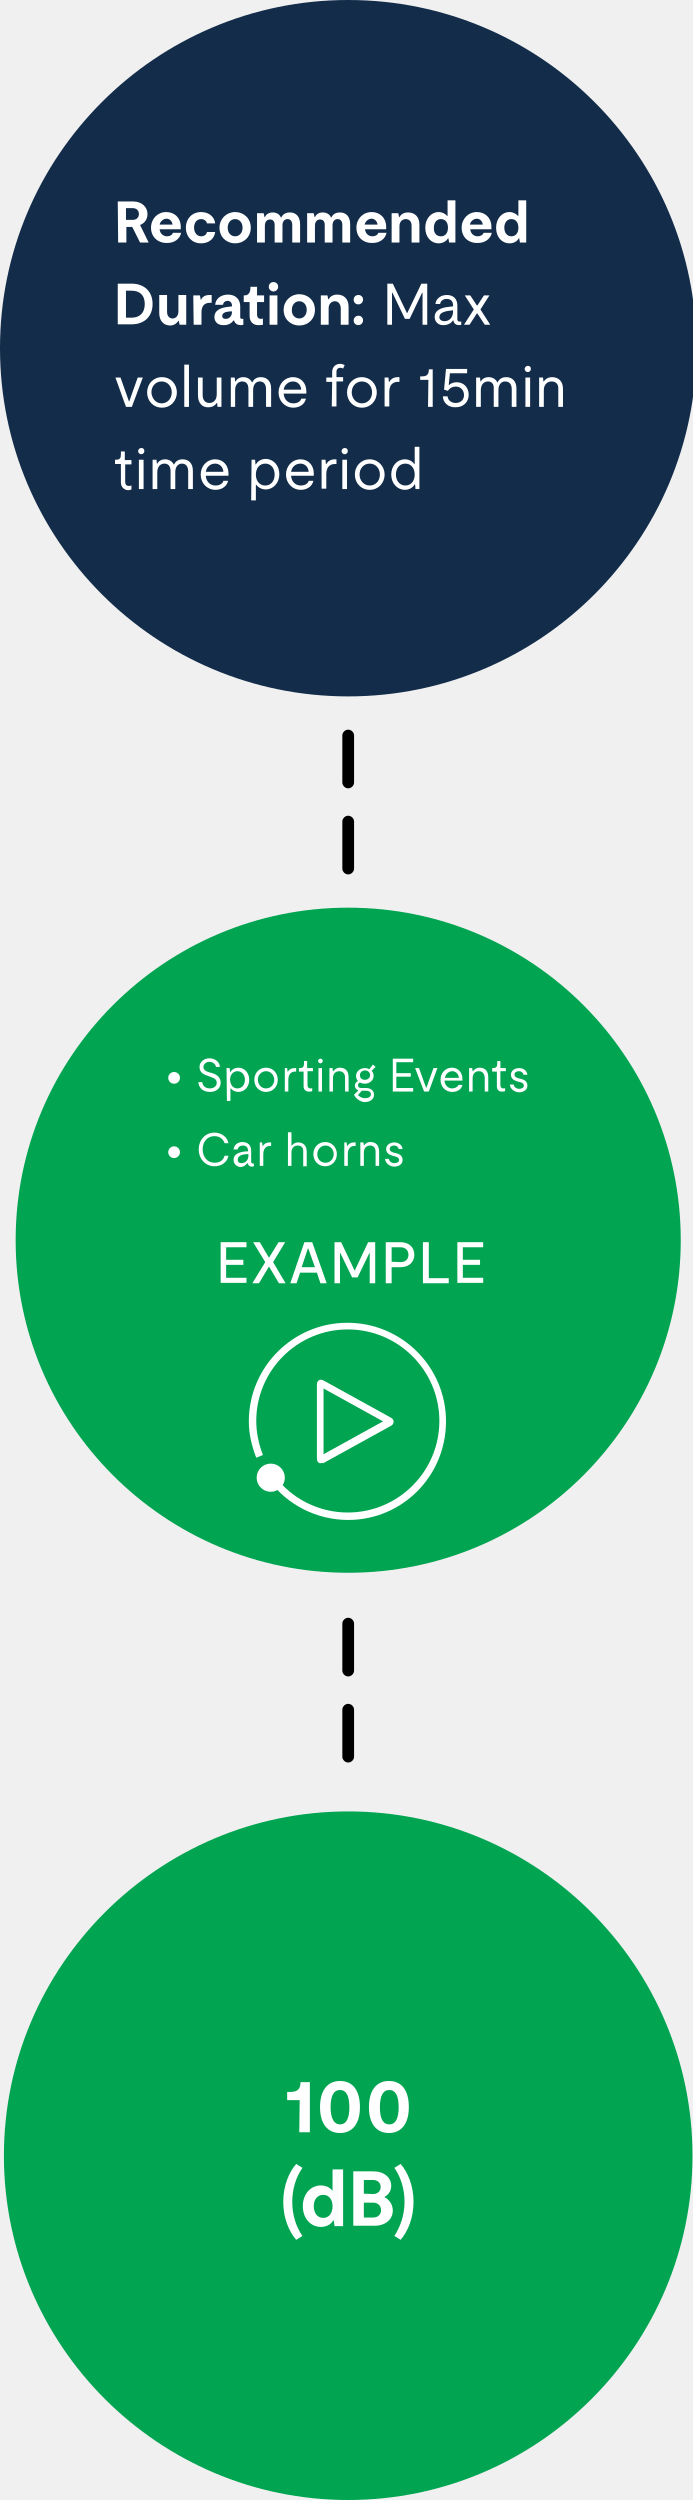
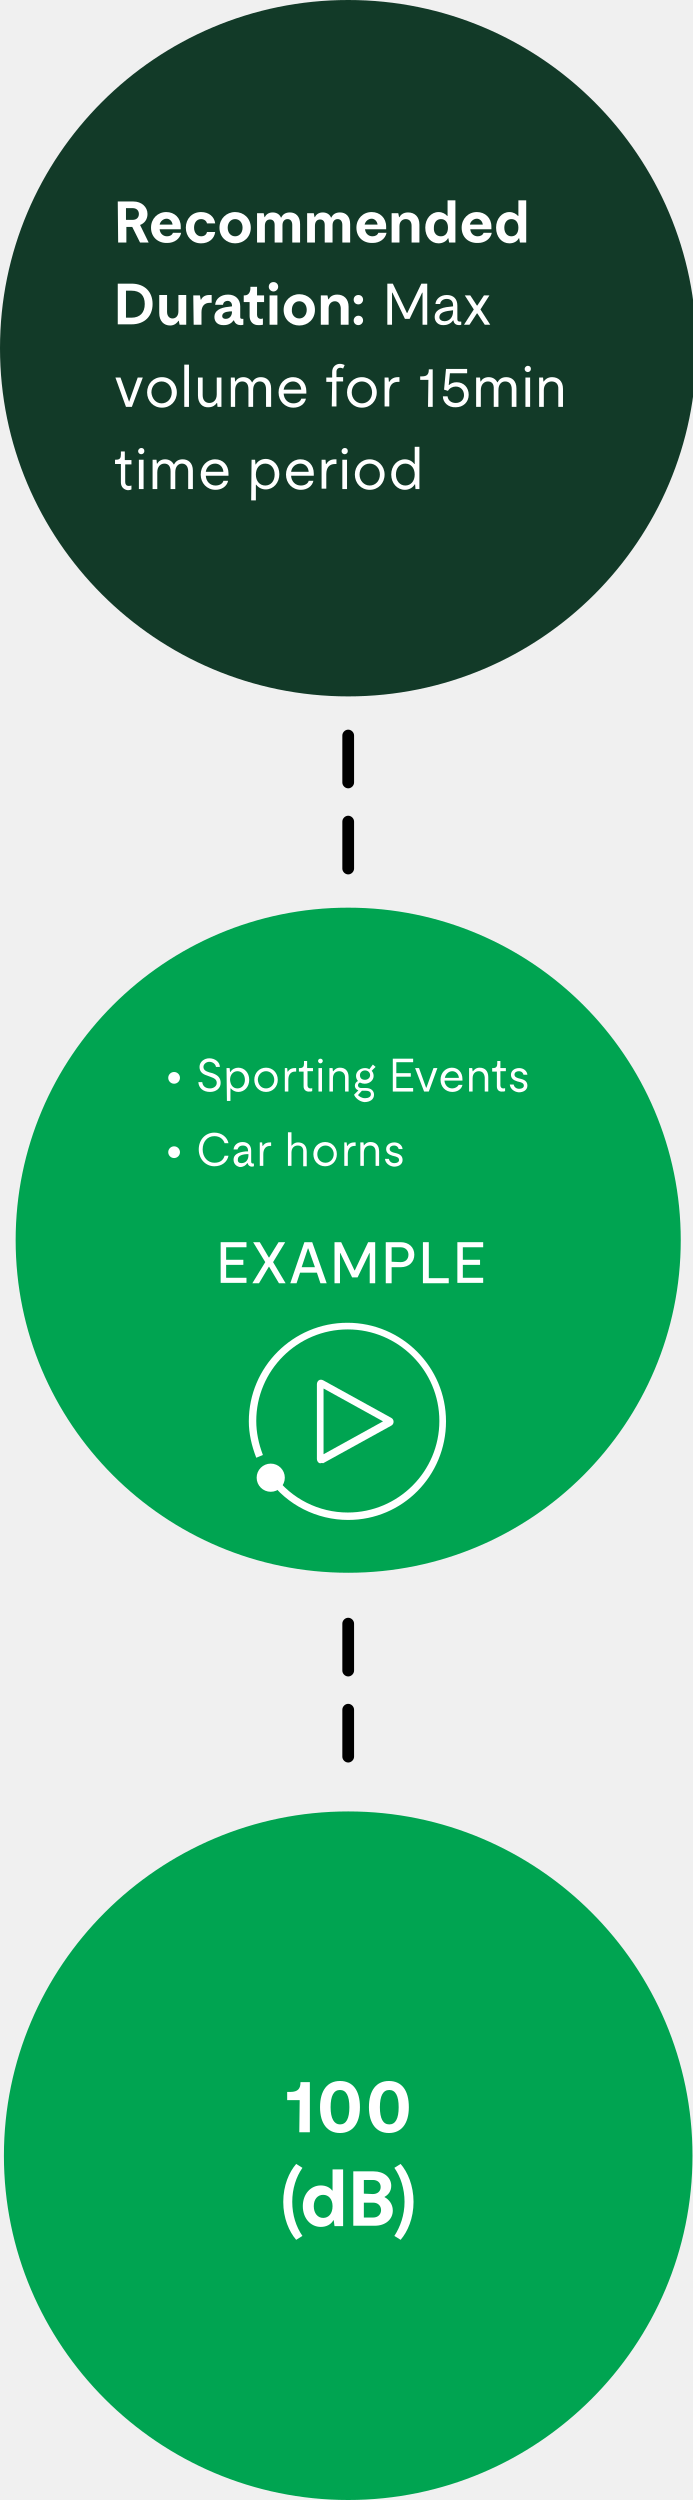
<svg xmlns="http://www.w3.org/2000/svg" version="1.1" x="0px" y="0px" viewBox="0 0 177 639" style="enable-background:new 0 0 177 639;" xml:space="preserve">
  <style type="text/css">
	.st0{fill:#00A451;}
	.st1{fill:none;}
	.st2{enable-background:new    ;}
	.st3{fill:#FFFFFF;}
- 	.st4{fill:#122C49;}
+ 	.st4{fill:#123A28;}
</style>
  <g id="Layer_2">
    <circle class="st0" cx="89.3" cy="551" r="86.2" />
  </g>
  <g id="Working_File">
    <g id="Group_187">
      <g id="Ellipse_6">
        <g>
          <circle class="st1" cx="89" cy="551" r="88" />
        </g>
        <g>
          <path class="st0" d="M89,639c-48.5,0-88-39.5-88-88s39.5-88,88-88s88,39.5,88,88S137.5,639,89,639z M89,466      c-46.9,0-85,38.1-85,85s38.1,85,85,85s85-38.1,85-85S135.9,466,89,466z" />
        </g>
      </g>
      <g id="Ellipse_48">
        <circle class="st0" cx="89" cy="317" r="85" />
      </g>
      <g id="Line_166">
        <path d="M89,450.5c-0.8,0-1.5-0.7-1.5-1.5v-12c0-0.8,0.7-1.5,1.5-1.5s1.5,0.7,1.5,1.5v12C90.5,449.8,89.8,450.5,89,450.5z" />
      </g>
      <g id="Line_172">
        <path d="M89,428.5c-0.8,0-1.5-0.7-1.5-1.5v-12c0-0.8,0.7-1.5,1.5-1.5s1.5,0.7,1.5,1.5v12C90.5,427.8,89.8,428.5,89,428.5z" />
      </g>
      <g id="Line_146">
        <path d="M89,201.5c-0.8,0-1.5-0.7-1.5-1.5v-12c0-0.8,0.7-1.5,1.5-1.5s1.5,0.7,1.5,1.5v12C90.5,200.8,89.8,201.5,89,201.5z" />
      </g>
      <g id="Line_147">
        <path d="M89,223.5c-0.8,0-1.5-0.7-1.5-1.5v-12c0-0.8,0.7-1.5,1.5-1.5s1.5,0.7,1.5,1.5v12C90.5,222.8,89.8,223.5,89,223.5z" />
      </g>
      <g id="Group_100">
        <g id="Group_34">
          <g id="Group_28">
            <g id="Car_horns">
              <g class="st2">
                <path class="st3" d="M50.8,293.8c0-2.5,1.7-4.3,4-4.3c1.9,0,3.3,1.2,3.6,2.7h-1c-0.3-1-1.2-1.8-2.6-1.8c-1.8,0-3,1.4-3,3.4         s1.3,3.4,3,3.4c1.5,0,2.3-0.7,2.6-1.8h1c-0.3,1.6-1.7,2.7-3.6,2.7C52.6,298.1,50.8,296.3,50.8,293.8z" />
              </g>
              <g class="st2">
                <path class="st3" d="M59.7,296.4c0-1.2,1-1.9,3.1-2.1h0.6v-0.2c0-0.8-0.5-1.3-1.3-1.3s-1.2,0.4-1.4,1h-1         c0.1-1.1,1-1.9,2.3-1.9s2.2,0.8,2.2,2.2v2.8c0,0.4,0.2,0.5,0.5,0.5c0,0,0.1,0,0.2,0v0.7c-0.1,0-0.3,0.1-0.5,0.1         c-0.5,0-1-0.3-1.1-0.9l0,0h-0.1c-0.4,0.6-1,1-1.9,1C60.4,298.1,59.7,297.5,59.7,296.4z M61.7,297.3c1.1,0,1.8-0.8,1.8-2V295         H63c-1.5,0.1-2.2,0.6-2.2,1.3C60.7,297,61.1,297.3,61.7,297.3z" />
              </g>
              <g class="st2">
                <path class="st3" d="M66.2,292H67l0.1,0.9h0.1c0.2-0.4,0.7-0.9,1.8-0.9c0.1,0,0.2,0,0.3,0v0.9c-0.2,0-0.2,0-0.3,0         c-1,0-1.7,0.7-1.7,2.1v3h-0.9v-6H66.2z" />
                <path class="st3" d="M76.1,292.8c-0.8,0-1.6,0.5-1.6,1.8v3.4h-0.9v-8.6h0.9v3.4h0.1c0.2-0.3,0.7-0.8,1.6-0.8         c1.3,0,2.2,0.8,2.2,2.4v3.7h-0.9v-3.6C77.6,293.3,77,292.8,76.1,292.8z" />
                <path class="st3" d="M80.1,295c0-1.8,1.3-3.1,3-3.1s3,1.3,3,3.1c0,1.8-1.3,3.1-3,3.1S80.1,296.8,80.1,295z M83.2,297.2         c1.2,0,2.1-1,2.1-2.2s-0.9-2.2-2.1-2.2s-2.1,1-2.1,2.2C81.1,296.3,82,297.2,83.2,297.2z" />
                <path class="st3" d="M87.8,292h0.8l0.1,0.9h0.1c0.2-0.4,0.7-0.9,1.8-0.9c0.1,0,0.2,0,0.3,0v0.9c-0.2,0-0.2,0-0.3,0         c-1,0-1.7,0.7-1.7,2.1v3H88v-6H87.8z" />
              </g>
              <g class="st2">
                <path class="st3" d="M94.6,292.8c-0.8,0-1.6,0.5-1.6,1.8v3.4h-0.9v-6h0.8l0.1,0.8l0,0c0.3-0.4,0.8-0.9,1.7-0.9         c1.3,0,2.2,0.8,2.2,2.4v3.7H96v-3.6C96,293.3,95.4,292.8,94.6,292.8z" />
              </g>
              <g class="st2">
                <path class="st3" d="M98.4,296.2h1c0.1,0.6,0.6,1.1,1.4,1.1c0.7,0,1.2-0.3,1.2-0.8s-0.3-0.7-0.9-0.9l-0.8-0.2         c-1-0.3-1.6-0.8-1.6-1.7c0-1,0.9-1.7,2.1-1.7c1.1,0,2,0.7,2.1,1.7h-1c-0.1-0.5-0.5-0.9-1.2-0.9c-0.6,0-1.1,0.3-1.1,0.9         c0,0.4,0.3,0.7,1,0.9l0.8,0.2c1.1,0.3,1.5,0.9,1.5,1.7c0,1.1-1,1.7-2.2,1.7C99.5,298.1,98.5,297.3,98.4,296.2z" />
              </g>
            </g>
            <g id="Ellipse_14">
              <circle class="st3" cx="44.5" cy="294.5" r="1.5" />
            </g>
          </g>
          <g id="Group_27">
            <g id="Sporting_Events">
              <g class="st2">
                <path class="st3" d="M50.7,276.6h1c0.1,1,0.8,1.6,2,1.6c0.8,0,1.7-0.5,1.7-1.4c0-0.8-0.5-1.2-1.7-1.6l-0.8-0.3         c-1.3-0.4-1.9-1.1-1.9-2.2c0-1.3,1.2-2.2,2.5-2.2c1.5,0,2.7,1,2.7,2.2h-1c-0.1-0.7-0.8-1.3-1.7-1.3c-0.8,0-1.5,0.6-1.5,1.3         c0,0.7,0.5,1.1,1.5,1.4l0.8,0.2c1.4,0.5,2.1,1.2,2.1,2.5c0,1.4-1.2,2.3-2.7,2.3C51.9,279.1,50.8,278.1,50.7,276.6z" />
              </g>
              <g class="st2">
                <path class="st3" d="M57.9,273h0.8l0.1,1h0.1c0.4-0.7,1.2-1.1,2-1.1c1.6,0,2.8,1.3,2.8,3.1s-1.2,3.1-2.8,3.1         c-0.8,0-1.5-0.4-1.9-0.9h-0.1v3.2H58L57.9,273L57.9,273z M60.7,278.2c1.1,0,1.9-0.9,1.9-2.2c0-1.3-0.8-2.2-1.9-2.2         c-1.1,0-1.9,0.9-1.9,2.2C58.9,277.4,59.6,278.2,60.7,278.2z" />
              </g>
              <g class="st2">
                <path class="st3" d="M65,276c0-1.8,1.3-3.1,3-3.1s3,1.3,3,3.1c0,1.8-1.3,3.1-3,3.1S65,277.8,65,276z M68,278.2         c1.2,0,2.1-1,2.1-2.2s-0.9-2.2-2.1-2.2s-2.1,1-2.1,2.2C66,277.3,66.8,278.2,68,278.2z" />
              </g>
              <g class="st2">
                <path class="st3" d="M72.6,273h0.8l0.1,0.9h0.1c0.2-0.4,0.7-0.9,1.8-0.9c0.1,0,0.2,0,0.3,0v0.9c-0.2,0-0.2,0-0.3,0         c-1,0-1.7,0.7-1.7,2.1v3h-0.9v-6H72.6z" />
              </g>
              <g class="st2">
                <path class="st3" d="M77.6,277.7v-3.8h-1.2V273h0.3c0.7,0,1-0.4,1-1.1v-0.7h0.8v1.8H80v0.8h-1.4v3.6c0,0.5,0.3,0.8,0.7,0.8         c0.2,0,0.4,0,0.5-0.1v0.8c-0.2,0.1-0.4,0.1-0.7,0.1C78.3,279.1,77.6,278.6,77.6,277.7z" />
              </g>
              <g class="st2">
                <path class="st3" d="M81.9,270.6c0.4,0,0.6,0.3,0.6,0.6s-0.3,0.6-0.6,0.6s-0.6-0.3-0.6-0.6S81.5,270.6,81.9,270.6z M81.4,273         h0.9v6h-0.9V273z" />
              </g>
              <g class="st2">
                <path class="st3" d="M86.7,273.8c-0.8,0-1.6,0.5-1.6,1.8v3.4h-0.9v-6H85l0.1,0.8h0.1c0.3-0.4,0.8-0.9,1.7-0.9         c1.3,0,2.2,0.8,2.2,2.4v3.7h-0.9v-3.6C88.2,274.3,87.5,273.8,86.7,273.8z" />
              </g>
              <g class="st2">
                <path class="st3" d="M90.5,279.8l1.1-1.1c-0.6-0.2-0.9-0.7-0.9-1.2c0-0.6,0.4-1,0.8-1.2c-0.3-0.3-0.5-0.8-0.5-1.3         c0-1.1,1-2,2.3-2c0.4,0,0.8,0.1,1.1,0.3l0.9-1.2l0.7,0.6l-1,1c0.3,0.3,0.5,0.8,0.5,1.3c0,1.1-1,2-2.3,2         c-0.4,0-0.8-0.1-1.2-0.3c-0.3,0.1-0.5,0.4-0.5,0.7c0,0.4,0.3,0.7,0.8,0.7h1.3c1.2,0,2,0.7,2,1.7c0,1.2-1,1.9-2.5,1.9         C91.6,281.5,90.7,280.4,90.5,279.8z M93.3,280.7c0.8,0,1.5-0.3,1.5-1c0-0.6-0.5-0.9-1.2-0.9h-1.1l-1,1.1         C91.8,280.2,92.4,280.7,93.3,280.7z M93.3,276c0.7,0,1.3-0.5,1.3-1.2s-0.6-1.2-1.3-1.2c-0.7,0-1.3,0.5-1.3,1.2         C92,275.6,92.5,276,93.3,276z" />
              </g>
              <g class="st2">
                <path class="st3" d="M100.4,270.6h5.2v0.9h-4.3v2.8h3.7v0.9h-3.7v2.9h4.3v0.9h-5.2V270.6z" />
              </g>
              <g class="st2">
                <path class="st3" d="M106.1,273h1l1.8,5h0.1l1.8-5h1l-2.2,6h-1.2L106.1,273z" />
              </g>
              <g class="st2">
                <path class="st3" d="M112.6,276c0-1.8,1.3-3.1,2.9-3.1s2.7,1.2,2.7,2.9c0,0.1,0,0.3,0,0.4h-4.6c0.1,1.2,0.9,2,2,2         c0.7,0,1.4-0.4,1.6-0.9h1c-0.2,1.1-1.3,1.8-2.6,1.8C113.9,279.1,112.6,277.8,112.6,276z M117.3,275.5c-0.1-1-0.8-1.7-1.7-1.7         c-0.9,0-1.7,0.7-1.9,1.7H117.3z" />
              </g>
              <g class="st2">
                <path class="st3" d="M122.4,273.8c-0.8,0-1.6,0.5-1.6,1.8v3.4h-0.9v-6h0.8l0.1,0.8h0.1c0.3-0.4,0.8-0.9,1.7-0.9         c1.3,0,2.2,0.8,2.2,2.4v3.7h-0.9v-3.6C123.8,274.3,123.2,273.8,122.4,273.8z" />
              </g>
              <g class="st2">
                <path class="st3" d="M127,277.7v-3.8h-1.2V273h0.3c0.7,0,1-0.4,1-1.1v-0.7h0.8v1.8h1.4v0.8h-1.4v3.6c0,0.5,0.3,0.8,0.7,0.8         c0.2,0,0.4,0,0.5-0.1v0.8c-0.2,0.1-0.4,0.1-0.7,0.1C127.6,279.1,127,278.6,127,277.7z" />
                <path class="st3" d="M130.3,277.2h1c0.1,0.6,0.6,1.1,1.4,1.1c0.7,0,1.2-0.3,1.2-0.8s-0.3-0.7-0.9-0.9l-0.8-0.2         c-1-0.3-1.6-0.8-1.6-1.7c0-1,0.9-1.7,2.1-1.7c1.1,0,2,0.7,2.1,1.7h-1c-0.1-0.5-0.5-0.9-1.2-0.9c-0.6,0-1.1,0.3-1.1,0.9         c0,0.4,0.3,0.7,1,0.9l0.8,0.2c1.1,0.3,1.5,0.9,1.5,1.7c0,1.1-1,1.7-2.2,1.7C131.4,279.1,130.4,278.3,130.3,277.2z" />
              </g>
            </g>
            <g id="Ellipse_14-2">
              <circle class="st3" cx="44.5" cy="275.5" r="1.5" />
            </g>
          </g>
        </g>
      </g>
      <g id="Group_98">
        <g id="Ellipse_18">
          <circle class="st4" cx="89" cy="89" r="89" />
        </g>
        <g id="Recommended_Duration:_Max_volume_for_15min_time_period">
          <g class="st2">
            <path class="st3" d="M30.1,51.5h4c2.1,0,3.6,1.4,3.6,3.2c0,1.4-0.8,2.4-1.9,2.8L38,62h-2.2l-2-4h-1.5v4h-2.1L30.1,51.5       L30.1,51.5z M33.9,56.2c1,0,1.6-0.6,1.6-1.5s-0.6-1.5-1.6-1.5h-1.7v3H33.9z" />
          </g>
          <g class="st2">
            <path class="st3" d="M38.6,58.2c0-2.3,1.7-4,3.9-4c2.1,0,3.7,1.5,3.7,3.7c0,0.2,0,0.4,0,0.7h-5.4c0.1,1.1,0.9,1.8,1.9,1.8       c0.7,0,1.3-0.3,1.5-0.9h2.1c-0.3,1.6-1.8,2.6-3.5,2.6C40.4,62.2,38.6,60.6,38.6,58.2z M44.1,57.4c-0.1-0.9-0.8-1.5-1.5-1.5       c-0.8,0-1.6,0.6-1.8,1.5H44.1z" />
          </g>
          <g class="st2">
            <path class="st3" d="M47.5,58.2c0-2.3,1.6-4,3.9-4c2,0,3.4,1.2,3.6,2.9h-2.1c-0.1-0.6-0.7-1.1-1.5-1.1c-1.1,0-1.8,0.9-1.8,2.2       s0.8,2.2,1.8,2.2c0.9,0,1.4-0.5,1.5-1.1H55c-0.2,1.7-1.6,2.9-3.6,2.9C49.1,62.2,47.5,60.5,47.5,58.2z" />
          </g>
          <g class="st2">
            <path class="st3" d="M56.1,58.2c0-2.3,1.8-4,4-4s4,1.6,4,4s-1.8,4-4,4S56.1,60.6,56.1,58.2z M60.1,60.4c1.1,0,1.9-0.9,1.9-2.2       S61.2,56,60.1,56c-1.1,0-1.9,0.9-1.9,2.2C58.2,59.5,59,60.4,60.1,60.4z" />
            <path class="st3" d="M69,56.1c-0.7,0-1.3,0.5-1.3,1.6V62h-2v-7.5h1.7l0.2,1h0.1c0.3-0.7,1-1.2,2-1.2s1.8,0.5,2.1,1.3h0.1       c0.4-0.9,1.2-1.3,2.2-1.3c1.5,0,2.6,1,2.6,3V62h-2v-4.5c0-1-0.5-1.5-1.2-1.5s-1.3,0.5-1.3,1.6V62h-2v-4.5       C70.2,56.5,69.7,56.1,69,56.1z" />
            <path class="st3" d="M81.8,56.1c-0.7,0-1.3,0.5-1.3,1.6V62h-2v-7.5h1.7l0.2,1h0.1c0.3-0.7,1-1.2,2-1.2s1.8,0.5,2.1,1.3h0.1       c0.4-0.9,1.2-1.3,2.2-1.3c1.5,0,2.6,1,2.6,3V62h-2v-4.5c0-1-0.5-1.5-1.2-1.5S85,56.5,85,57.6V62h-2v-4.5       C83,56.5,82.5,56.1,81.8,56.1z" />
            <path class="st3" d="M91.1,58.2c0-2.3,1.7-4,3.9-4c2.1,0,3.7,1.5,3.7,3.7c0,0.2,0,0.4,0,0.7h-5.4c0.1,1.1,0.9,1.8,1.9,1.8       c0.7,0,1.3-0.3,1.5-0.9h2.1c-0.3,1.6-1.8,2.6-3.5,2.6C92.8,62.2,91.1,60.6,91.1,58.2z M96.5,57.4c-0.1-0.9-0.8-1.5-1.5-1.5       c-0.8,0-1.6,0.6-1.8,1.5H96.5z" />
            <path class="st3" d="M103.7,56c-0.8,0-1.6,0.6-1.6,1.8V62h-2v-7.5h1.7l0.2,1h0.1c0.3-0.6,1-1.2,2.2-1.2c1.7,0,2.9,1.1,2.9,3.1       V62h-2v-4.3C105.2,56.6,104.6,56,103.7,56z" />
            <path class="st3" d="M114.8,62l-0.2-1.1h-0.1c-0.4,0.8-1.4,1.3-2.4,1.3c-1.9,0-3.4-1.6-3.4-4c0-2.3,1.5-4,3.4-4       c1,0,1.8,0.5,2.2,1h0.1v-4h2V62H114.8z M112.7,60.4c1.1,0,1.8-0.8,1.8-2.2s-0.7-2.2-1.8-2.2s-1.8,0.9-1.8,2.2       C110.8,59.6,111.6,60.4,112.7,60.4z" />
            <path class="st3" d="M118,58.2c0-2.3,1.7-4,3.9-4c2.1,0,3.7,1.5,3.7,3.7c0,0.2,0,0.4,0,0.7h-5.4c0.1,1.1,0.9,1.8,1.9,1.8       c0.7,0,1.3-0.3,1.5-0.9h2.1c-0.3,1.6-1.8,2.6-3.5,2.6C119.7,62.2,118,60.6,118,58.2z M123.4,57.4c-0.1-0.9-0.8-1.5-1.5-1.5       c-0.8,0-1.6,0.6-1.8,1.5H123.4z" />
            <path class="st3" d="M132.9,62l-0.2-1.1h-0.1c-0.4,0.8-1.3,1.3-2.4,1.3c-1.9,0-3.4-1.6-3.4-4c0-2.3,1.5-4,3.4-4       c1,0,1.8,0.5,2.2,1h0.1v-4h2V62H132.9z M130.7,60.4c1.1,0,1.8-0.8,1.8-2.2s-0.7-2.2-1.8-2.2s-1.8,0.9-1.8,2.2       C128.9,59.6,129.7,60.4,130.7,60.4z" />
          </g>
          <g class="st2">
            <path class="st3" d="M30.1,72.5h3.5c3.4,0,5.4,2.1,5.4,5.2s-2,5.2-5.4,5.2h-3.5C30.1,82.9,30.1,72.5,30.1,72.5z M33.6,81.2       c2.2,0,3.4-1.3,3.4-3.5s-1.2-3.4-3.4-3.4h-1.4v6.9H33.6z" />
          </g>
          <g class="st2">
            <path class="st3" d="M40.7,80v-4.6h2v4.3c0,1.1,0.6,1.7,1.4,1.7s1.5-0.6,1.5-1.8v-4.2h2V83h-1.7l-0.2-1h-0.1       c-0.3,0.5-1,1.2-2.1,1.2C41.9,83.2,40.7,82.1,40.7,80z" />
          </g>
          <g class="st2">
            <path class="st3" d="M49.4,75.5h1.7l0.2,1.1h0.1c0.3-0.7,1-1.2,2.1-1.2c0.2,0,0.4,0,0.6,0v2c-0.2,0-0.4,0-0.5,0       c-1.3,0-2.1,0.8-2.1,2.4V83h-2L49.4,75.5L49.4,75.5z" />
          </g>
          <g class="st2">
            <path class="st3" d="M54.8,81c0-1.5,1.3-2.4,3.8-2.6l0.7-0.1v-0.2c0-0.7-0.5-1.2-1.1-1.2s-1.1,0.3-1.2,1h-2       c0.1-1.5,1.4-2.6,3.3-2.6c1.9,0,3.1,1.2,3.1,3V81c0,0.4,0.1,0.5,0.6,0.5h0.2V83c-0.2,0.1-0.5,0.1-0.7,0.1       c-0.7,0-1.4-0.3-1.7-1.2h-0.1c-0.5,0.7-1.3,1.2-2.4,1.2C55.7,83.2,54.8,82.3,54.8,81z M57.7,81.5c1,0,1.6-0.8,1.6-1.8v-0.1       h-0.6c-1.3,0.1-1.9,0.5-1.9,1.2C56.8,81.3,57.2,81.5,57.7,81.5z" />
          </g>
          <g class="st2">
            <path class="st3" d="M63.8,80.8v-3.6h-1.5v-1.7h0.2c0.9,0,1.4-0.6,1.5-1.6v-0.6h1.7v2.2h1.8v1.7h-1.8v3.3c0,0.6,0.4,1,0.9,1       c0.2,0,0.4,0,0.6-0.1V83c-0.3,0.1-0.7,0.1-1,0.1C64.7,83.2,63.8,82.2,63.8,80.8z" />
          </g>
          <g class="st2">
            <path class="st3" d="M69.9,72.1c0.7,0,1.2,0.5,1.2,1.2s-0.6,1.2-1.2,1.2s-1.2-0.5-1.2-1.2C68.7,72.6,69.2,72.1,69.9,72.1z        M68.9,75.5h2V83h-2V75.5z" />
            <path class="st3" d="M72.5,79.2c0-2.3,1.8-4,4-4s4,1.6,4,4s-1.8,4-4,4S72.5,81.6,72.5,79.2z M76.5,81.4c1.1,0,1.9-0.9,1.9-2.2       c0-1.3-0.8-2.2-1.9-2.2s-1.9,0.9-1.9,2.2C74.5,80.5,75.4,81.4,76.5,81.4z" />
          </g>
          <g class="st2">
            <path class="st3" d="M85.6,77c-0.8,0-1.6,0.6-1.6,1.8V83h-2v-7.5h1.7l0.2,1H84c0.3-0.6,1-1.2,2.2-1.2c1.7,0,2.9,1.1,2.9,3.1V83       h-2v-4.3C87,77.6,86.4,77,85.6,77z" />
          </g>
          <g class="st2">
            <path class="st3" d="M91.6,75.4c0.7,0,1.2,0.5,1.2,1.2c0,0.6-0.5,1.2-1.2,1.2s-1.2-0.5-1.2-1.2S90.9,75.4,91.6,75.4z        M90.4,81.9c0-0.6,0.5-1.2,1.2-1.2s1.2,0.5,1.2,1.2c0,0.6-0.5,1.2-1.2,1.2S90.4,82.6,90.4,81.9z" />
          </g>
          <g class="st2">
            <path class="st3" d="M98.9,72.5h1.5L104,80h0.1l3.6-7.5h1.5V83H108v-8.2h-0.1l-3.2,6.7h-1.2l-3.2-6.7h-0.1V83H99V72.5H98.9z" />
          </g>
          <g class="st2">
            <path class="st3" d="M111.1,81c0-1.5,1.3-2.4,3.9-2.6l0.8-0.1V78c0-1-0.6-1.6-1.6-1.6c-0.9,0-1.6,0.5-1.7,1.3h-1.2       c0.1-1.3,1.3-2.3,2.9-2.3c1.7,0,2.7,1,2.7,2.7v3.5c0,0.5,0.3,0.6,0.7,0.6c0.1,0,0.1,0,0.3,0V83c-0.2,0.1-0.4,0.1-0.6,0.1       c-0.6,0-1.3-0.3-1.4-1.2l0,0h-0.1c-0.5,0.7-1.3,1.2-2.4,1.2C112.1,83.2,111.1,82.3,111.1,81z M113.6,82.1c1.3,0,2.2-1,2.2-2.5       v-0.3l-0.7,0.1c-1.9,0.2-2.8,0.7-2.8,1.7C112.3,81.7,112.9,82.1,113.6,82.1z" />
            <path class="st3" d="M121.1,79.1l-2.3-3.6h1.4l1.7,2.6h0.1l1.7-2.6h1.4l-2.3,3.6l2.5,3.9h-1.4l-1.9-2.9h-0.1L120,83h-1.4       L121.1,79.1z" />
          </g>
          <g class="st2">
            <path class="st3" d="M29.5,96.5h1.3l2.2,6.2l0,0l2.2-6.2h1.3l-2.8,7.5h-1.5L29.5,96.5z" />
          </g>
          <g class="st2">
            <path class="st3" d="M37.6,100.3c0-2.2,1.6-3.9,3.8-3.9s3.8,1.7,3.8,3.9c0,2.2-1.6,3.9-3.8,3.9S37.6,102.5,37.6,100.3z        M41.3,103.1c1.5,0,2.6-1.2,2.6-2.8c0-1.6-1.1-2.8-2.6-2.8s-2.6,1.2-2.6,2.8C38.8,101.8,39.8,103.1,41.3,103.1z" />
            <path class="st3" d="M47.1,93.2h1.2V104h-1.2V93.2z" />
            <path class="st3" d="M50.6,101.1v-4.6h1.2v4.5c0,1.4,0.8,2,1.7,2c1,0,1.9-0.7,1.9-2.2v-4.3h1.2v7.5h-1l-0.1-1h-0.1       c-0.3,0.5-1,1.1-2.1,1.1C51.8,104.2,50.6,103.1,50.6,101.1z" />
            <path class="st3" d="M61.9,97.5c-0.9,0-1.8,0.7-1.8,2.2v4.3H59v-7.5h1l0.1,1h0.1c0.3-0.6,1-1.1,2-1.1s1.8,0.5,2.2,1.3h0.1       c0.4-0.8,1.1-1.3,2.2-1.3c1.4,0,2.6,0.9,2.6,2.9v4.7H68v-4.5c0-1.4-0.7-2-1.6-2s-1.7,0.7-1.7,2.2v4.3h-1.2v-4.5       C63.5,98,62.8,97.5,61.9,97.5z" />
            <path class="st3" d="M71.2,100.3c0-2.2,1.6-3.9,3.7-3.9c2,0,3.4,1.5,3.4,3.6c0,0.2,0,0.3,0,0.6h-5.8c0.1,1.5,1.1,2.5,2.5,2.5       c0.9,0,1.8-0.4,2-1.2h1.2c-0.3,1.4-1.6,2.3-3.2,2.3C72.8,104.2,71.2,102.5,71.2,100.3z M77,99.6c-0.1-1.3-1-2.1-2.1-2.1       s-2.2,0.8-2.4,2.1H77z" />
          </g>
          <g class="st2">
            <path class="st3" d="M84.9,97.6h-1.5v-1.1h1.5v-1.4c0-1.4,1-2.1,2-2.1c0.5,0,1,0.2,1.2,0.3l-0.4,0.9C87.5,94.1,87.2,94,87,94       c-0.6,0-1,0.4-1,1v1.4h1.7v1.1H86v6.4h-1.2L84.9,97.6L84.9,97.6z" />
          </g>
          <g class="st2">
            <path class="st3" d="M88.7,100.3c0-2.2,1.6-3.9,3.8-3.9c2.1,0,3.8,1.7,3.8,3.9c0,2.2-1.6,3.9-3.8,3.9       C90.3,104.2,88.7,102.5,88.7,100.3z M92.5,103.1c1.5,0,2.6-1.2,2.6-2.8c0-1.6-1.1-2.8-2.6-2.8s-2.6,1.2-2.6,2.8       C89.9,101.8,91,103.1,92.5,103.1z" />
            <path class="st3" d="M98.3,96.5h1l0.1,1.1h0.1c0.3-0.5,0.9-1.2,2.2-1.2c0.2,0,0.3,0,0.4,0v1.2c-0.2,0-0.3,0-0.4,0       c-1.3,0-2.2,0.8-2.2,2.6v3.7h-1.2V96.5z" />
            <path class="st3" d="M109.5,97.1h-2.1v-0.9h0.5c1.3,0,1.7-0.6,1.7-1.7v-0.1h1v9.6h-1.2L109.5,97.1L109.5,97.1z" />
          </g>
          <g class="st2">
            <path class="st3" d="M113.2,101.3h1.2c0.1,1,0.9,1.7,2.1,1.7s2.1-0.8,2.1-2c0-1.3-0.9-2.2-2.1-2.2c-0.8,0-1.6,0.4-2,1.1l-1-0.3       l0.5-5.3h5.4v1.1H115l-0.3,3h0.1c0.4-0.4,1.1-0.7,1.9-0.7c1.9,0,3.1,1.4,3.1,3.2c0,1.9-1.4,3.2-3.3,3.2       C114.5,104.2,113.2,102.8,113.2,101.3z" />
          </g>
          <g class="st2">
            <path class="st3" d="M124.7,97.5c-0.9,0-1.8,0.7-1.8,2.2v4.3h-1.2v-7.5h1l0.1,1h0.1c0.3-0.6,1-1.1,2-1.1s1.8,0.5,2.2,1.3h0.1       c0.4-0.8,1.1-1.3,2.2-1.3c1.4,0,2.6,0.9,2.6,2.9v4.7h-1.2v-4.5c0-1.4-0.7-2-1.7-2c-0.9,0-1.7,0.7-1.7,2.2v4.3h-1.2v-4.5       C126.3,98,125.6,97.5,124.7,97.5z" />
            <path class="st3" d="M134.9,93.5c0.5,0,0.8,0.3,0.8,0.8s-0.4,0.8-0.8,0.8c-0.4,0-0.8-0.3-0.8-0.8       C134.1,93.9,134.5,93.5,134.9,93.5z M134.3,96.5h1.2v7.5h-1.2V96.5z" />
            <path class="st3" d="M141,97.5c-1,0-2,0.7-2,2.2v4.3h-1.2v-7.5h1l0.1,1h0.1c0.3-0.5,1-1.1,2.1-1.1c1.6,0,2.8,1,2.8,3v4.6h-1.2       v-4.5C142.8,98.1,142,97.5,141,97.5z" />
          </g>
          <g class="st2">
            <path class="st3" d="M30.9,123.3v-4.7h-1.5v-1.1h0.3c0.9,0,1.2-0.4,1.2-1.3v-0.8h1v2.2h1.7v1.1H32v4.5c0,0.6,0.3,1,0.9,1       c0.2,0,0.5,0,0.7-0.1v1c-0.2,0.1-0.5,0.2-0.9,0.2C31.7,125.2,30.9,124.5,30.9,123.3z" />
          </g>
          <g class="st2">
            <path class="st3" d="M36.1,114.5c0.5,0,0.8,0.3,0.8,0.8s-0.4,0.8-0.8,0.8c-0.4,0-0.8-0.3-0.8-0.8       C35.3,114.9,35.7,114.5,36.1,114.5z M35.5,117.5h1.2v7.5h-1.2V117.5z" />
            <path class="st3" d="M42,118.5c-0.9,0-1.8,0.7-1.8,2.2v4.3H39v-7.5h1l0.1,1h0.1c0.3-0.6,1-1.1,2-1.1s1.8,0.5,2.2,1.3h0.1       c0.4-0.8,1.1-1.3,2.2-1.3c1.4,0,2.6,0.9,2.6,2.9v4.7h-1.2v-4.5c0-1.4-0.7-2-1.6-2c-0.9,0-1.7,0.7-1.7,2.2v4.3h-1.2v-4.5       C43.6,119,42.9,118.5,42,118.5z" />
            <path class="st3" d="M51.3,121.3c0-2.2,1.6-3.9,3.7-3.9c2,0,3.4,1.5,3.4,3.6c0,0.2,0,0.3,0,0.6h-5.8c0.1,1.5,1.1,2.5,2.5,2.5       c0.9,0,1.8-0.4,2-1.2h1.2c-0.3,1.4-1.6,2.3-3.2,2.3C52.9,125.2,51.3,123.5,51.3,121.3z M57.1,120.6c-0.1-1.3-1-2.1-2.1-2.1       c-1.2,0-2.2,0.8-2.4,2.1H57.1z" />
          </g>
          <g class="st2">
            <path class="st3" d="M64.3,117.5h0.9l0.1,1.2h0.1c0.5-0.9,1.5-1.4,2.5-1.4c2,0,3.5,1.7,3.5,3.9c0,2.2-1.5,3.9-3.5,3.9       c-1,0-1.9-0.5-2.4-1.2h-0.1v4h-1.2L64.3,117.5L64.3,117.5z M67.8,124.1c1.4,0,2.4-1.1,2.4-2.8c0-1.7-1-2.8-2.4-2.8       s-2.4,1.1-2.4,2.8S66.4,124.1,67.8,124.1z" />
          </g>
          <g class="st2">
            <path class="st3" d="M73.1,121.3c0-2.2,1.6-3.9,3.7-3.9c2,0,3.4,1.5,3.4,3.6c0,0.2,0,0.3,0,0.6h-5.8c0.1,1.5,1.1,2.5,2.5,2.5       c0.9,0,1.8-0.4,2-1.2h1.2c-0.3,1.4-1.6,2.3-3.2,2.3C74.7,125.2,73.1,123.5,73.1,121.3z M78.9,120.6c-0.1-1.3-1-2.1-2.1-2.1       c-1.2,0-2.2,0.8-2.4,2.1H78.9z" />
          </g>
          <g class="st2">
            <path class="st3" d="M82.2,117.5h1l0.1,1.1h0.1c0.3-0.5,0.9-1.2,2.2-1.2c0.2,0,0.3,0,0.4,0v1.2c-0.2,0-0.3,0-0.4,0       c-1.3,0-2.2,0.8-2.2,2.6v3.7h-1.2V117.5z" />
          </g>
          <g class="st2">
            <path class="st3" d="M88.1,114.5c0.5,0,0.8,0.3,0.8,0.8s-0.4,0.8-0.8,0.8s-0.8-0.3-0.8-0.8C87.3,114.9,87.7,114.5,88.1,114.5z        M87.5,117.5h1.2v7.5h-1.2V117.5z" />
          </g>
          <g class="st2">
            <path class="st3" d="M90.7,121.3c0-2.2,1.6-3.9,3.8-3.9c2.1,0,3.8,1.7,3.8,3.9c0,2.2-1.6,3.9-3.8,3.9       C92.3,125.2,90.7,123.5,90.7,121.3z M94.5,124.1c1.5,0,2.6-1.2,2.6-2.8c0-1.6-1.1-2.8-2.6-2.8s-2.6,1.2-2.6,2.8       C91.9,122.8,93,124.1,94.5,124.1z" />
          </g>
          <g class="st2">
            <path class="st3" d="M106.2,125l-0.1-1.2H106c-0.5,0.9-1.5,1.4-2.5,1.4c-2,0-3.5-1.7-3.5-3.9c0-2.2,1.5-3.9,3.5-3.9       c1,0,1.9,0.5,2.4,1.2h0.1v-4.4h1.2V125H106.2z M103.6,124.1c1.4,0,2.4-1.1,2.4-2.8c0-1.7-1-2.8-2.4-2.8s-2.4,1.1-2.4,2.8       C101.2,122.9,102.2,124.1,103.6,124.1z" />
          </g>
        </g>
      </g>
      <g id="Group_136">
        <g id="_dB_">
          <g class="st2">
            <path class="st3" d="M74.7,562.8c0,3.4,1,6.4,2.6,8.7l-1.6,1c-1.8-2.1-3.3-5.5-3.3-9.7s1.5-7.6,3.3-9.7l1.6,1       C75.7,556.4,74.7,559.4,74.7,562.8z" />
          </g>
          <g class="st2">
            <path class="st3" d="M85.5,569l-0.2-1.5h-0.1c-0.6,1.1-1.8,1.7-3.2,1.7c-2.6,0-4.6-2.2-4.6-5.3s2-5.3,4.6-5.3       c1.4,0,2.4,0.6,2.9,1.3H85v-5.4h2.7V569H85.5z M82.6,566.9c1.4,0,2.4-1.1,2.4-3c0-1.8-1-2.9-2.4-2.9s-2.4,1.1-2.4,2.9       S81.2,566.9,82.6,566.9z" />
          </g>
          <g class="st2">
            <path class="st3" d="M90.2,555h5.3c2.7,0,4.5,1.6,4.5,3.7c0,1.5-0.9,2.4-1.7,2.8v0.1c1,0.5,2.1,1.7,2.1,3.4       c0,2.3-1.9,3.9-4.6,3.9h-5.5V555H90.2z M95.3,560.8c1.2,0,2-0.7,2-1.8s-0.8-1.8-2-1.8H93v3.5L95.3,560.8L95.3,560.8z        M95.4,566.8c1.2,0,2-0.8,2-1.9c0-1.1-0.8-1.9-2-1.9H93v3.8L95.4,566.8L95.4,566.8z" />
          </g>
          <g class="st2">
            <path class="st3" d="M103.4,562.8c0-3.4-1-6.4-2.6-8.7l1.6-1c1.8,2.1,3.3,5.5,3.3,9.7s-1.5,7.6-3.3,9.7l-1.6-1       C102.3,569.2,103.4,566.2,103.4,562.8z" />
          </g>
        </g>
        <g id="_100">
          <g class="st2">
            <path class="st3" d="M76.6,536.8h-3.2v-2.1h0.8c2,0,2.6-0.9,2.6-2.4v-0.1h2.4V545h-2.7L76.6,536.8L76.6,536.8z" />
          </g>
          <g class="st2">
            <path class="st3" d="M81.8,538.6c0-4.3,1.9-6.7,5.1-6.7c3.3,0,5.1,2.4,5.1,6.7c0,4.2-1.9,6.6-5.1,6.6       C83.7,545.2,81.8,542.8,81.8,538.6z M86.9,543c1.6,0,2.4-1.5,2.4-4.4s-0.8-4.4-2.4-4.4s-2.4,1.5-2.4,4.4S85.4,543,86.9,543z" />
          </g>
          <g class="st2">
            <path class="st3" d="M94.3,538.6c0-4.3,1.9-6.7,5.1-6.7c3.3,0,5.1,2.4,5.1,6.7c0,4.2-1.9,6.6-5.1,6.6       C96.2,545.2,94.3,542.8,94.3,538.6z M99.5,543c1.6,0,2.4-1.5,2.4-4.4s-0.8-4.4-2.4-4.4s-2.4,1.5-2.4,4.4S97.9,543,99.5,543z" />
          </g>
        </g>
      </g>
      <g id="Group_173">
        <g id="EXAMPLE">
          <g class="st2">
            <path class="st3" d="M56.4,317.5H63v1.3h-5.2v3.2h4.4v1.3h-4.4v3.3H63v1.3h-6.6V317.5z" />
            <path class="st3" d="M67.8,322.6l-3.1-5.1h1.7l2.3,3.9h0.1l2.4-3.9h1.7l-3.1,5.1L73,328h-1.7l-2.5-4.2h-0.1l-2.5,4.2h-1.7       L67.8,322.6z" />
            <path class="st3" d="M77.8,317.5h2l3.7,10.5h-1.6l-0.9-2.7h-4.3l-0.9,2.7h-1.6L77.8,317.5z M80.5,323.9l-1.7-4.8h-0.1l-1.6,4.8       H80.5z" />
            <path class="st3" d="M85.4,317.5h1.8l3.4,7.2h0.1l3.4-7.2h1.8V328h-1.4v-7.7h-0.1l-3,6.2H90l-3-6.2h-0.1v7.7h-1.4v-10.5H85.4z" />
            <path class="st3" d="M98.7,317.5h3.7c2.1,0,3.5,1.3,3.5,3.2s-1.4,3.2-3.5,3.2h-2.3v4.1h-1.5v-10.5H98.7z M102.4,322.6       c1.2,0,2-0.7,2-1.9c0-1.1-0.8-1.9-2-1.9h-2.3v3.7L102.4,322.6L102.4,322.6z" />
            <path class="st3" d="M108.1,317.5h1.5v9.2h5.1v1.3h-6.6V317.5z" />
            <path class="st3" d="M116.9,317.5h6.6v1.3h-5.2v3.2h4.4v1.3h-4.4v3.3h5.2v1.3h-6.6V317.5z" />
          </g>
        </g>
      </g>
    </g>
    <g>
      <path class="st3" d="M89,388.5c-8,0-15.6-3.8-20.3-10.3l1.4-1.1c4.4,6,11.4,9.5,18.8,9.5c12.9,0,23.4-10.5,23.4-23.4    s-10.5-23.4-23.4-23.4s-23.4,10.5-23.4,23.4c0,2.9,0.6,5.8,1.7,8.7l-1.7,0.7c-1.2-3.1-1.9-6.2-1.9-9.3c0-13.9,11.3-25.2,25.2-25.2    s25.2,11.3,25.2,25.2S102.9,388.5,89,388.5L89,388.5z" />
    </g>
    <g>
      <path class="st3" d="M82,374c-0.2,0-0.4,0-0.5-0.1c-0.3-0.2-0.5-0.6-0.5-1v-19.1c0-0.4,0.2-0.8,0.5-1s0.7-0.2,1.1,0l17.4,9.6    c0.4,0.2,0.6,0.6,0.6,1s-0.2,0.8-0.6,1L82.6,374C82.3,373.9,82.2,373.9,82,374L82,374z M82.7,354.9v16.8l15.2-8.4L82.7,354.9    L82.7,354.9z M99.1,362.7L99.1,362.7L99.1,362.7z" />
    </g>
    <g>
      <circle class="st3" cx="69.2" cy="377.7" r="3.6" />
    </g>
  </g>
</svg>
